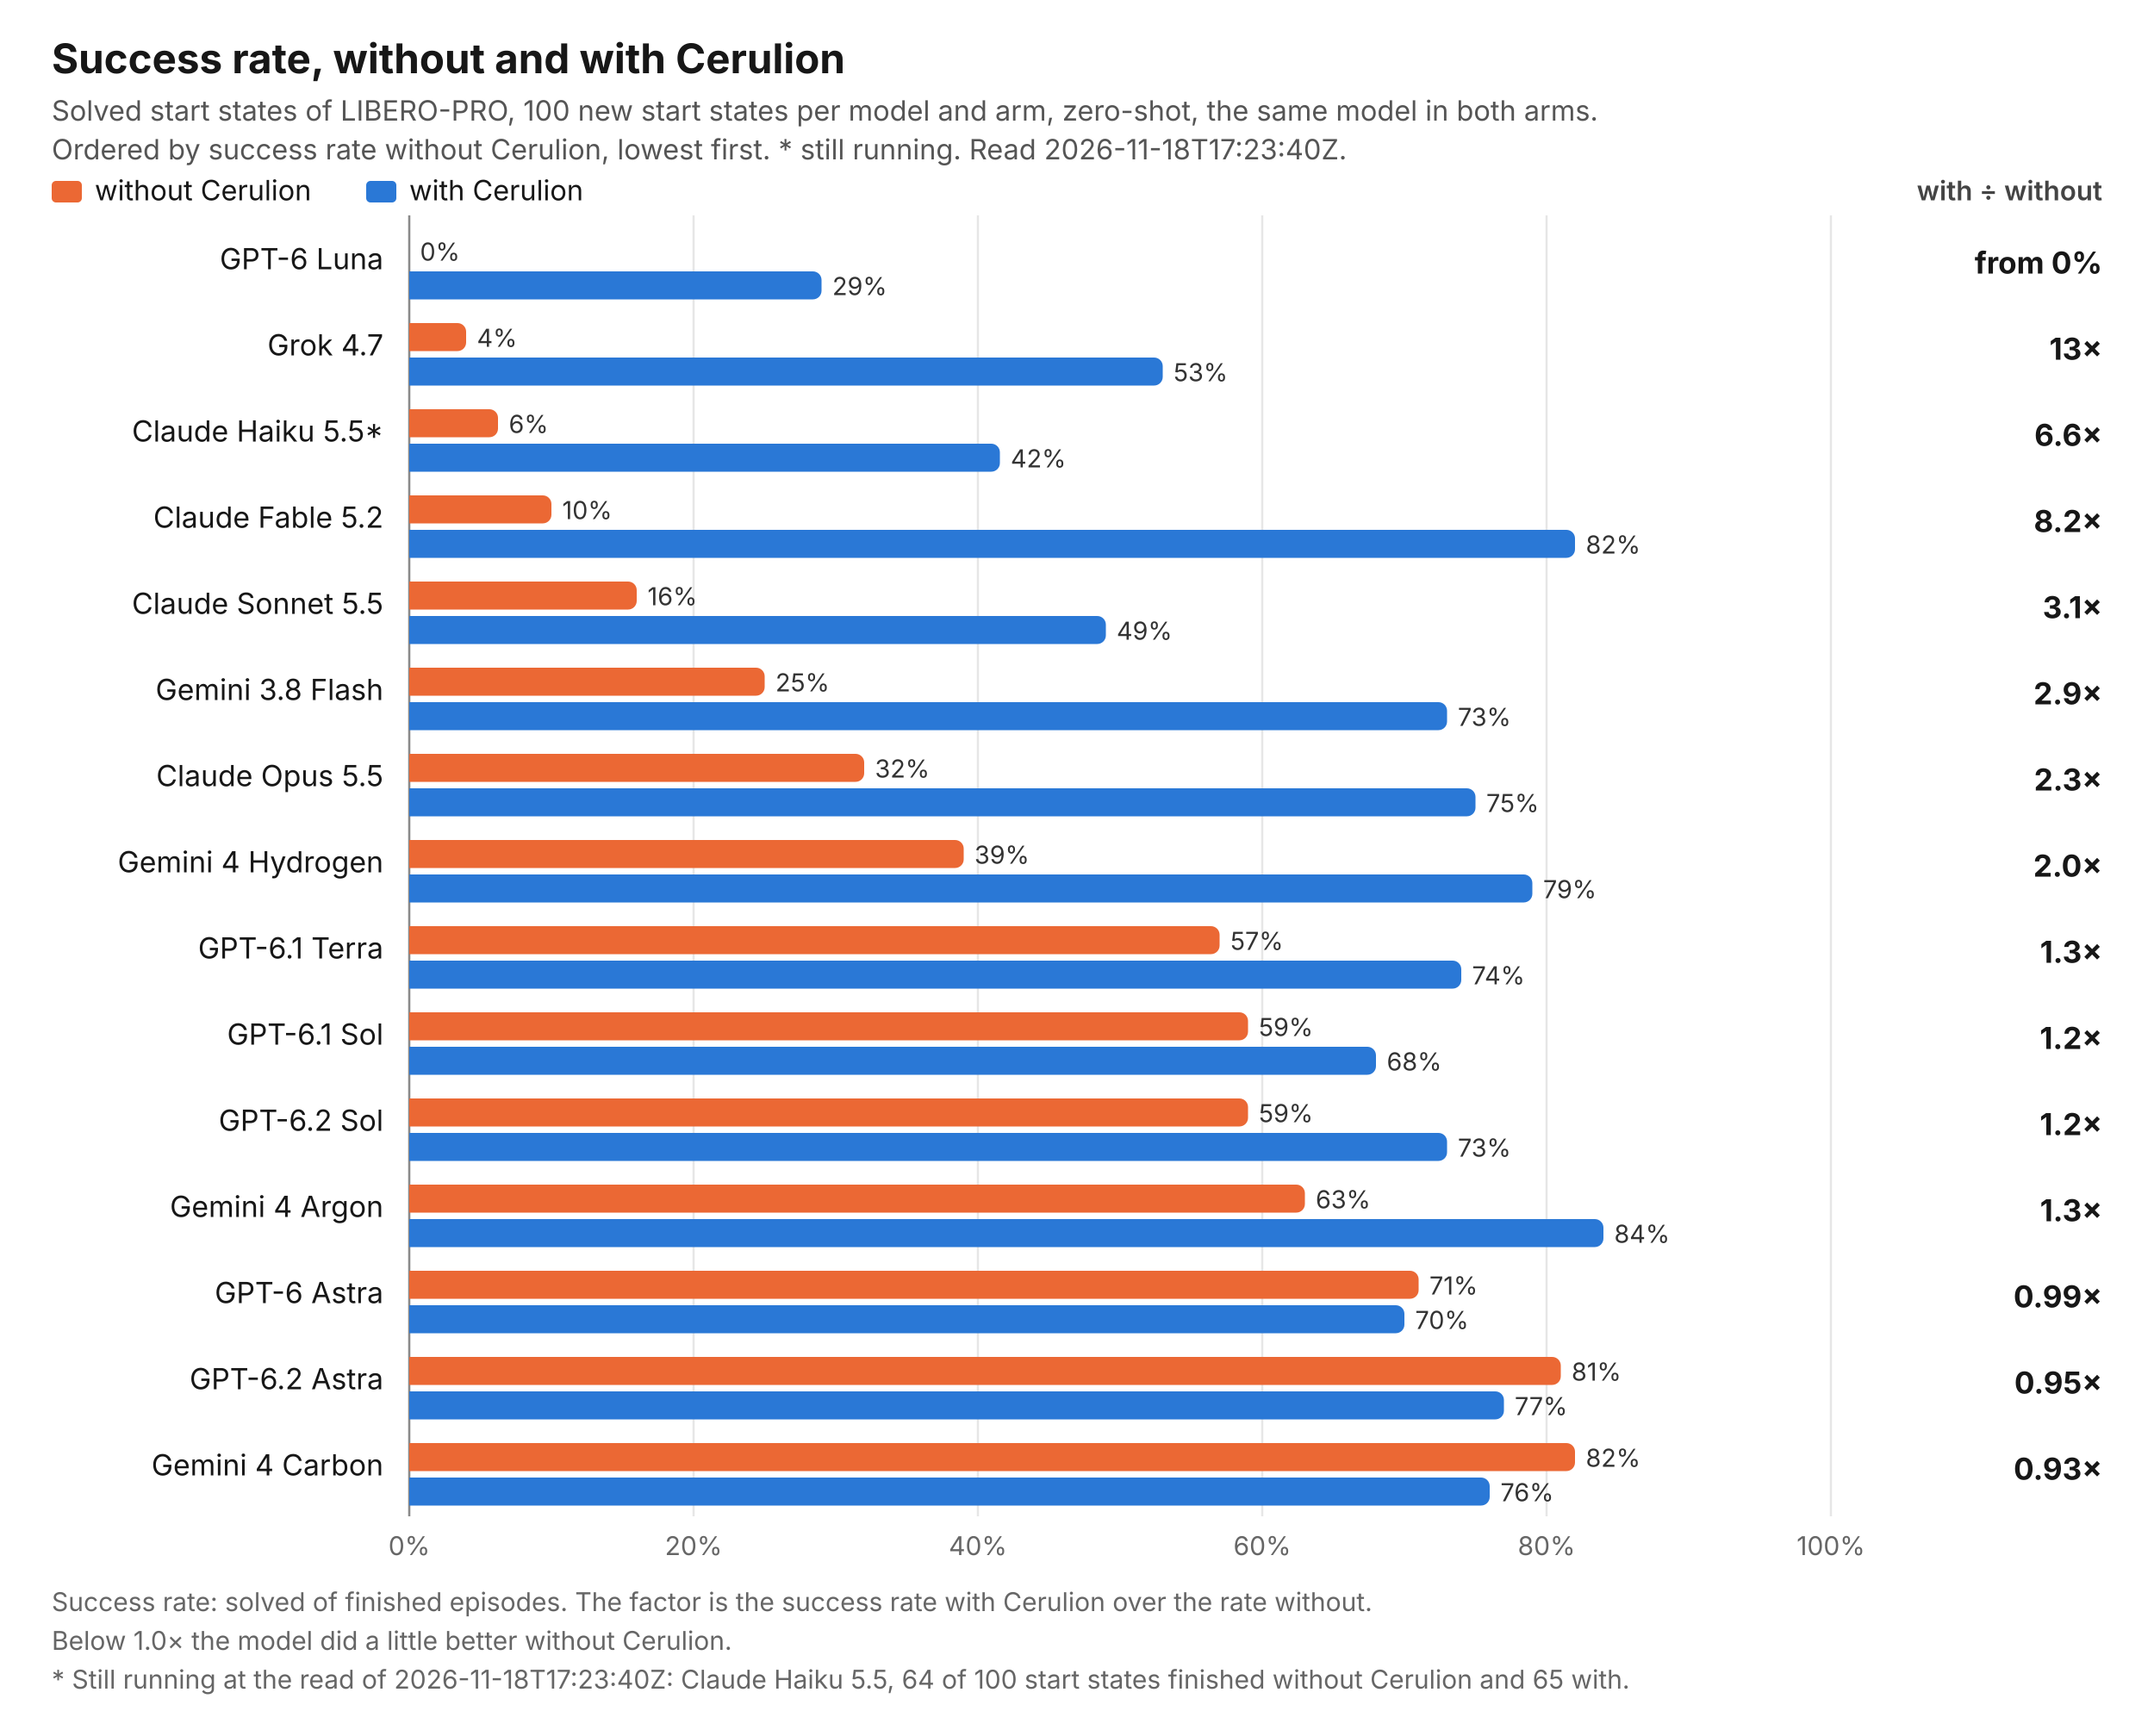
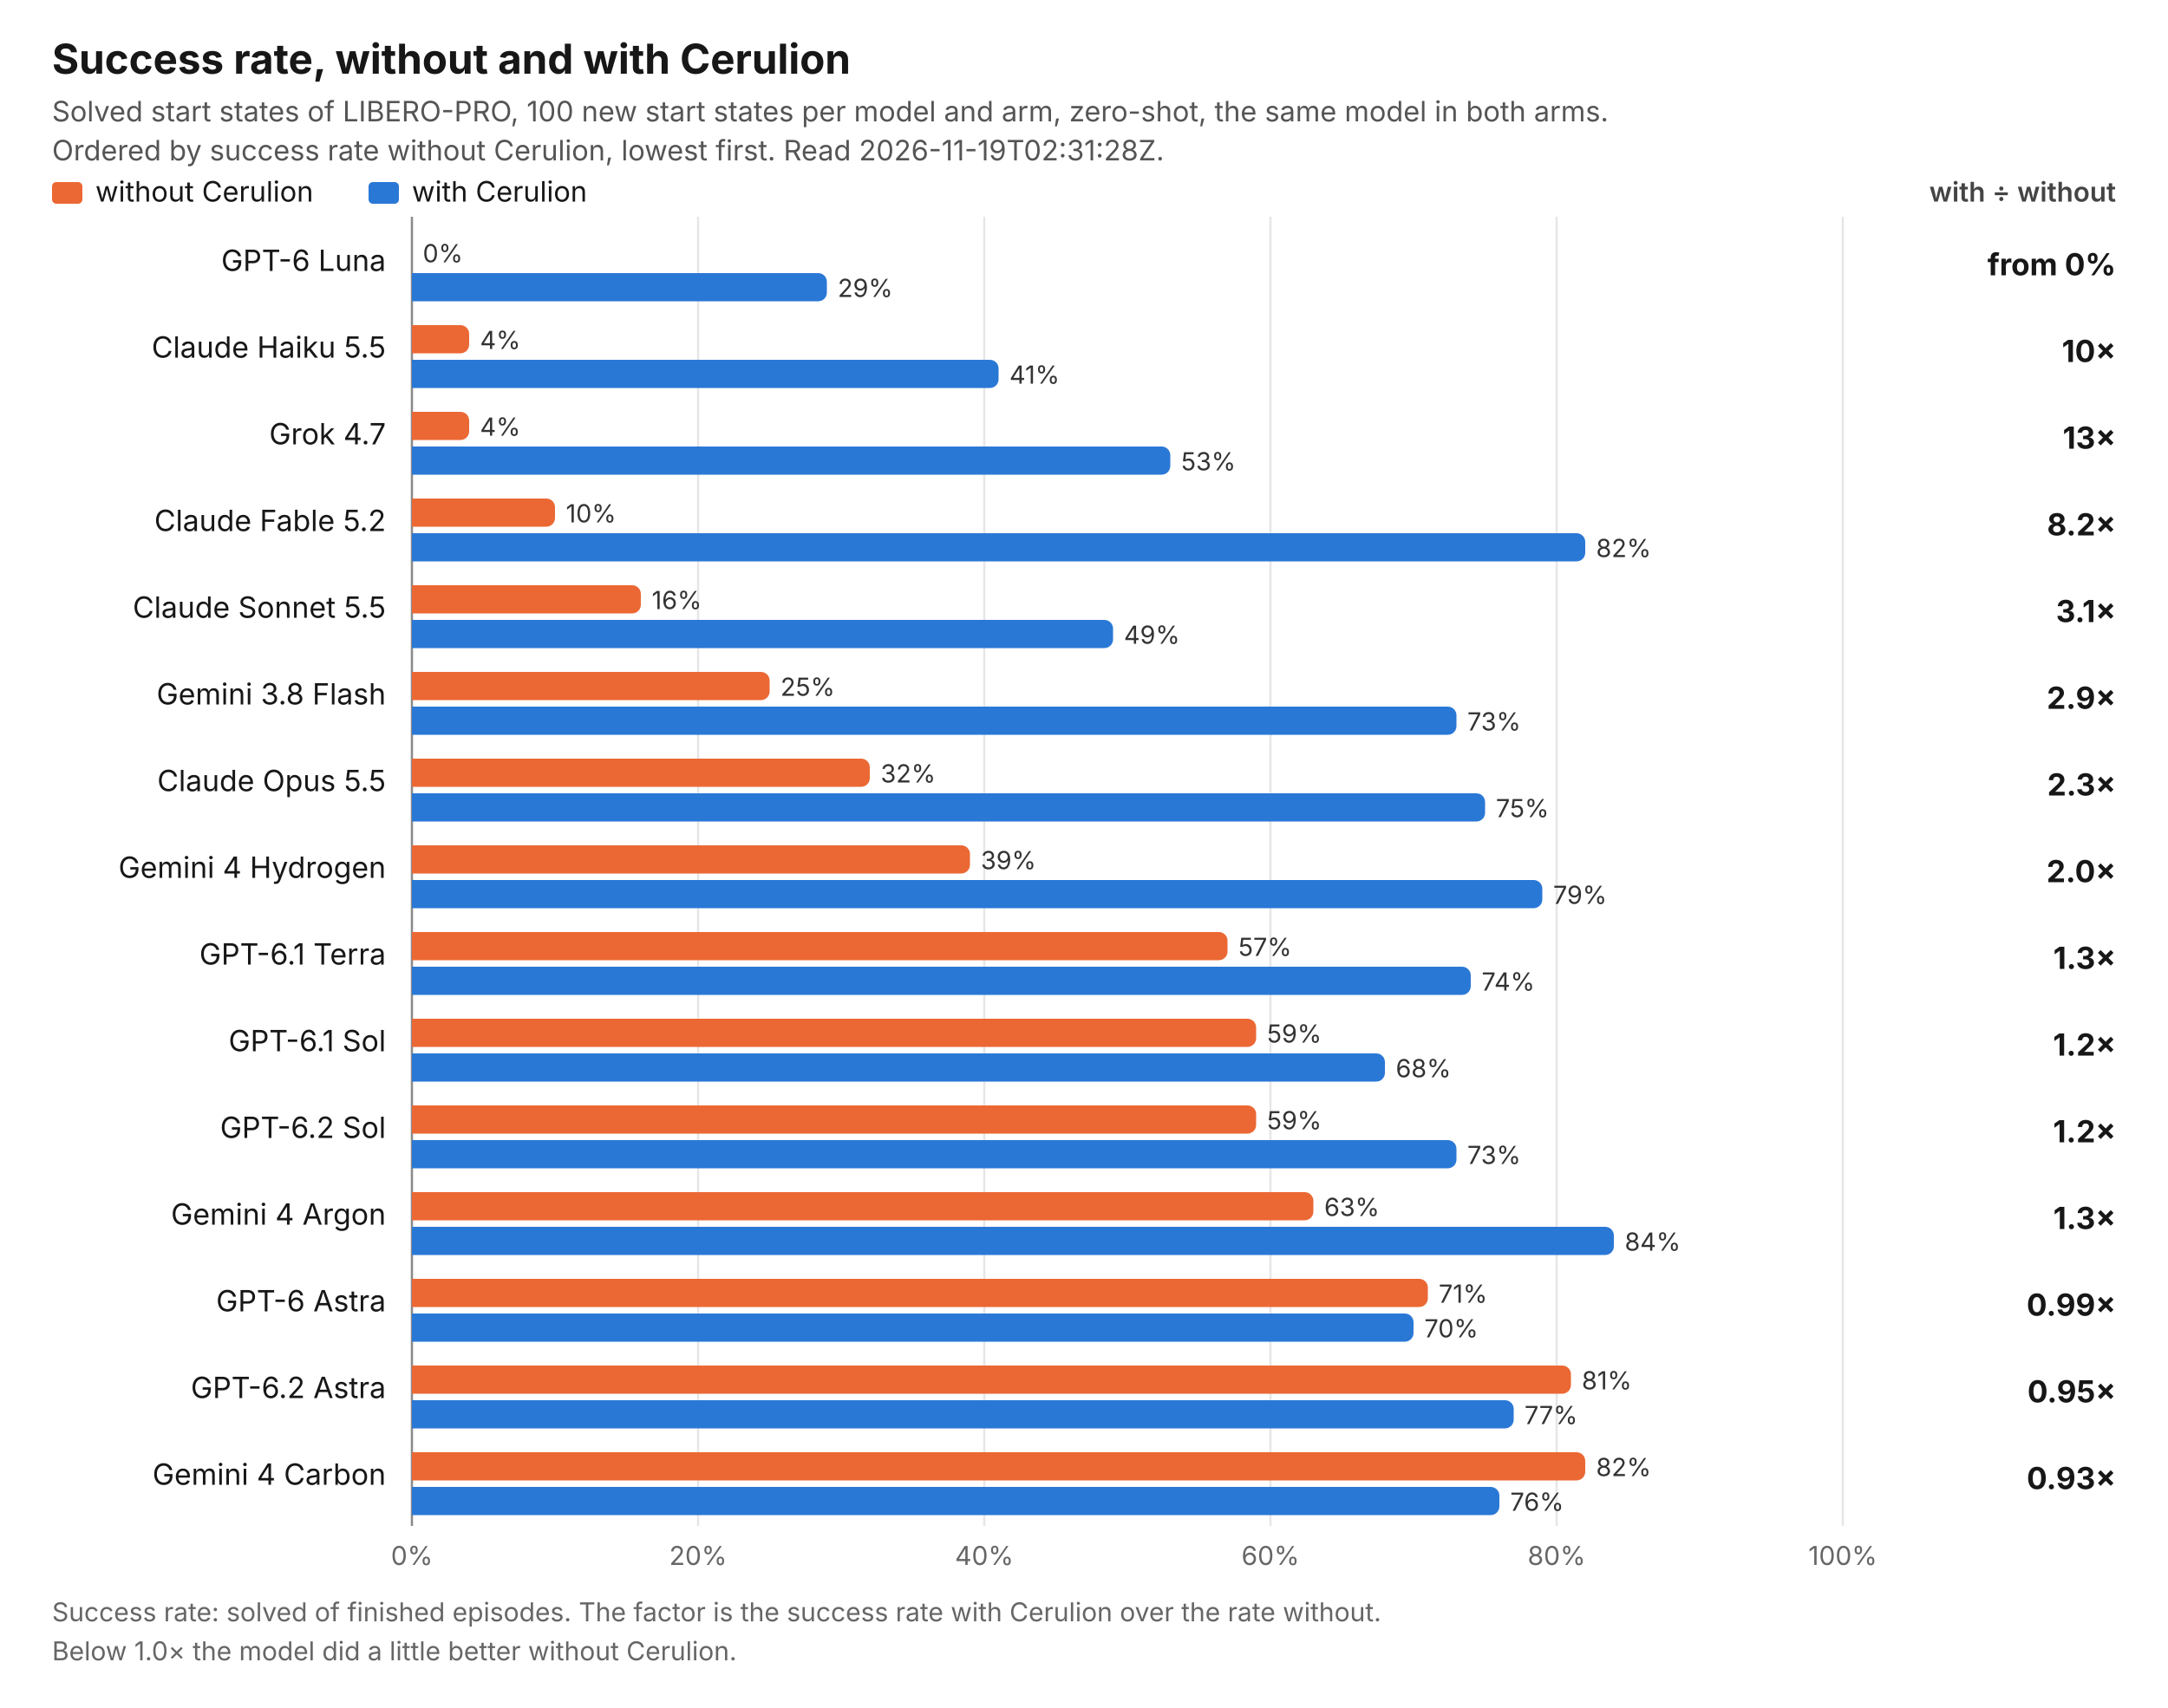
- <svg xmlns="http://www.w3.org/2000/svg" viewBox="0 0 1000 806" font-family="system-ui,-apple-system,Segoe UI,sans-serif" role="img" aria-label="Success rate, without and with Cerulion">
-   <rect width="1000" height="806" fill="#fff" />
+ <svg xmlns="http://www.w3.org/2000/svg" viewBox="0 0 1000 788" font-family="system-ui,-apple-system,Segoe UI,sans-serif" role="img" aria-label="Success rate, without and with Cerulion">
+   <rect width="1000" height="788" fill="#fff" />
  <text x="24" y="34" font-size="19" font-weight="650" fill="#171717">Success rate, without and with Cerulion</text>
  <text x="24" y="56" font-size="13" fill="#555">Solved start states of LIBERO-PRO, 100 new start states per model and arm, zero-shot, the same model in both arms.</text>
-   <text x="24" y="74" font-size="13" fill="#555">Ordered by success rate without Cerulion, lowest first. * still running. Read 2026-11-18T17:23:40Z.</text>
+   <text x="24" y="74" font-size="13" fill="#555">Ordered by success rate without Cerulion, lowest first. Read 2026-11-19T02:31:28Z.</text>
  <rect x="24" y="84" width="14" height="10" rx="2" fill="#eb6834" />
  <text x="44" y="93" font-size="13" fill="#171717">without Cerulion</text>
  <rect x="170" y="84" width="14" height="10" rx="2" fill="#2a78d6" />
  <text x="190" y="93" font-size="13" fill="#171717">with Cerulion</text>
  <text x="976" y="93" font-size="12.5" font-weight="600" fill="#444" text-anchor="end">with ÷ without</text>
  <line x1="190.0" y1="100" x2="190.0" y2="704" stroke="#e6e6e6" stroke-width="1" />
  <text x="190.0" y="722" font-size="12" fill="#666" text-anchor="middle">0%</text>
  <line x1="322.0" y1="100" x2="322.0" y2="704" stroke="#e6e6e6" stroke-width="1" />
  <text x="322.0" y="722" font-size="12" fill="#666" text-anchor="middle">20%</text>
  <line x1="454.0" y1="100" x2="454.0" y2="704" stroke="#e6e6e6" stroke-width="1" />
  <text x="454.0" y="722" font-size="12" fill="#666" text-anchor="middle">40%</text>
  <line x1="586.0" y1="100" x2="586.0" y2="704" stroke="#e6e6e6" stroke-width="1" />
  <text x="586.0" y="722" font-size="12" fill="#666" text-anchor="middle">60%</text>
  <line x1="718.0" y1="100" x2="718.0" y2="704" stroke="#e6e6e6" stroke-width="1" />
  <text x="718.0" y="722" font-size="12" fill="#666" text-anchor="middle">80%</text>
  <line x1="850.0" y1="100" x2="850.0" y2="704" stroke="#e6e6e6" stroke-width="1" />
  <text x="850.0" y="722" font-size="12" fill="#666" text-anchor="middle">100%</text>
  <line x1="190.0" y1="100" x2="190.0" y2="704" stroke="#8a8a8a" stroke-width="1" />
  <text x="178" y="125" font-size="13.5" fill="#171717" text-anchor="end">GPT-6 Luna</text>
  <text x="195.0" y="121" font-size="11.5" fill="#333">0%</text>
  <path d="M190.0,126 h187.4 a4,4 0 0 1 4,4 v5.0 a4,4 0 0 1 -4,4 h-187.4 z" fill="#2a78d6" />
  <text x="386.4" y="137" font-size="11.5" fill="#333">29%</text>
  <text x="976" y="127" font-size="14" font-weight="650" fill="#171717" text-anchor="end">from 0%</text>
-   <text x="178" y="165" font-size="13.5" fill="#171717" text-anchor="end">Grok 4.7</text>
+   <text x="178" y="165" font-size="13.5" fill="#171717" text-anchor="end">Claude Haiku 5.5</text>
  <path d="M190.0,150 h22.4 a4,4 0 0 1 4,4 v5.0 a4,4 0 0 1 -4,4 h-22.4 z" fill="#eb6834" />
  <text x="221.4" y="161" font-size="11.5" fill="#333">4%</text>
-   <path d="M190.0,166 h345.8 a4,4 0 0 1 4,4 v5.0 a4,4 0 0 1 -4,4 h-345.8 z" fill="#2a78d6" />
-   <text x="544.8" y="177" font-size="11.5" fill="#333">53%</text>
-   <text x="976" y="167" font-size="14" font-weight="650" fill="#171717" text-anchor="end">13×</text>
-   <text x="178" y="205" font-size="13.5" fill="#171717" text-anchor="end">Claude Haiku 5.5*</text>
-   <path d="M190.0,190 h37.2 a4,4 0 0 1 4,4 v5.0 a4,4 0 0 1 -4,4 h-37.2 z" fill="#eb6834" />
-   <text x="236.2" y="201" font-size="11.5" fill="#333">6%</text>
-   <path d="M190.0,206 h270.2 a4,4 0 0 1 4,4 v5.0 a4,4 0 0 1 -4,4 h-270.2 z" fill="#2a78d6" />
-   <text x="469.2" y="217" font-size="11.5" fill="#333">42%</text>
-   <text x="976" y="207" font-size="14" font-weight="650" fill="#171717" text-anchor="end">6.6×</text>
+   <path d="M190.0,166 h266.6 a4,4 0 0 1 4,4 v5.0 a4,4 0 0 1 -4,4 h-266.6 z" fill="#2a78d6" />
+   <text x="465.6" y="177" font-size="11.5" fill="#333">41%</text>
+   <text x="976" y="167" font-size="14" font-weight="650" fill="#171717" text-anchor="end">10×</text>
+   <text x="178" y="205" font-size="13.5" fill="#171717" text-anchor="end">Grok 4.7</text>
+   <path d="M190.0,190 h22.4 a4,4 0 0 1 4,4 v5.0 a4,4 0 0 1 -4,4 h-22.4 z" fill="#eb6834" />
+   <text x="221.4" y="201" font-size="11.5" fill="#333">4%</text>
+   <path d="M190.0,206 h345.8 a4,4 0 0 1 4,4 v5.0 a4,4 0 0 1 -4,4 h-345.8 z" fill="#2a78d6" />
+   <text x="544.8" y="217" font-size="11.5" fill="#333">53%</text>
+   <text x="976" y="207" font-size="14" font-weight="650" fill="#171717" text-anchor="end">13×</text>
  <text x="178" y="245" font-size="13.5" fill="#171717" text-anchor="end">Claude Fable 5.2</text>
  <path d="M190.0,230 h62.0 a4,4 0 0 1 4,4 v5.0 a4,4 0 0 1 -4,4 h-62.0 z" fill="#eb6834" />
  <text x="261.0" y="241" font-size="11.5" fill="#333">10%</text>
  <path d="M190.0,246 h537.2 a4,4 0 0 1 4,4 v5.0 a4,4 0 0 1 -4,4 h-537.2 z" fill="#2a78d6" />
  <text x="736.2" y="257" font-size="11.5" fill="#333">82%</text>
  <text x="976" y="247" font-size="14" font-weight="650" fill="#171717" text-anchor="end">8.2×</text>
  <text x="178" y="285" font-size="13.5" fill="#171717" text-anchor="end">Claude Sonnet 5.5</text>
  <path d="M190.0,270 h101.6 a4,4 0 0 1 4,4 v5.0 a4,4 0 0 1 -4,4 h-101.6 z" fill="#eb6834" />
  <text x="300.6" y="281" font-size="11.5" fill="#333">16%</text>
  <path d="M190.0,286 h319.4 a4,4 0 0 1 4,4 v5.0 a4,4 0 0 1 -4,4 h-319.4 z" fill="#2a78d6" />
  <text x="518.4" y="297" font-size="11.5" fill="#333">49%</text>
  <text x="976" y="287" font-size="14" font-weight="650" fill="#171717" text-anchor="end">3.1×</text>
  <text x="178" y="325" font-size="13.5" fill="#171717" text-anchor="end">Gemini 3.8 Flash</text>
  <path d="M190.0,310 h161.0 a4,4 0 0 1 4,4 v5.0 a4,4 0 0 1 -4,4 h-161.0 z" fill="#eb6834" />
  <text x="360.0" y="321" font-size="11.5" fill="#333">25%</text>
  <path d="M190.0,326 h477.8 a4,4 0 0 1 4,4 v5.0 a4,4 0 0 1 -4,4 h-477.8 z" fill="#2a78d6" />
  <text x="676.8" y="337" font-size="11.5" fill="#333">73%</text>
  <text x="976" y="327" font-size="14" font-weight="650" fill="#171717" text-anchor="end">2.9×</text>
  <text x="178" y="365" font-size="13.5" fill="#171717" text-anchor="end">Claude Opus 5.5</text>
  <path d="M190.0,350 h207.2 a4,4 0 0 1 4,4 v5.0 a4,4 0 0 1 -4,4 h-207.2 z" fill="#eb6834" />
  <text x="406.2" y="361" font-size="11.5" fill="#333">32%</text>
  <path d="M190.0,366 h491.0 a4,4 0 0 1 4,4 v5.0 a4,4 0 0 1 -4,4 h-491.0 z" fill="#2a78d6" />
  <text x="690.0" y="377" font-size="11.5" fill="#333">75%</text>
  <text x="976" y="367" font-size="14" font-weight="650" fill="#171717" text-anchor="end">2.3×</text>
  <text x="178" y="405" font-size="13.5" fill="#171717" text-anchor="end">Gemini 4 Hydrogen</text>
  <path d="M190.0,390 h253.4 a4,4 0 0 1 4,4 v5.0 a4,4 0 0 1 -4,4 h-253.4 z" fill="#eb6834" />
  <text x="452.4" y="401" font-size="11.5" fill="#333">39%</text>
  <path d="M190.0,406 h517.4 a4,4 0 0 1 4,4 v5.0 a4,4 0 0 1 -4,4 h-517.4 z" fill="#2a78d6" />
  <text x="716.4" y="417" font-size="11.5" fill="#333">79%</text>
  <text x="976" y="407" font-size="14" font-weight="650" fill="#171717" text-anchor="end">2.0×</text>
  <text x="178" y="445" font-size="13.5" fill="#171717" text-anchor="end">GPT-6.1 Terra</text>
  <path d="M190.0,430 h372.2 a4,4 0 0 1 4,4 v5.0 a4,4 0 0 1 -4,4 h-372.2 z" fill="#eb6834" />
  <text x="571.2" y="441" font-size="11.5" fill="#333">57%</text>
  <path d="M190.0,446 h484.4 a4,4 0 0 1 4,4 v5.0 a4,4 0 0 1 -4,4 h-484.4 z" fill="#2a78d6" />
  <text x="683.4" y="457" font-size="11.5" fill="#333">74%</text>
  <text x="976" y="447" font-size="14" font-weight="650" fill="#171717" text-anchor="end">1.3×</text>
  <text x="178" y="485" font-size="13.5" fill="#171717" text-anchor="end">GPT-6.1 Sol</text>
  <path d="M190.0,470 h385.4 a4,4 0 0 1 4,4 v5.0 a4,4 0 0 1 -4,4 h-385.4 z" fill="#eb6834" />
  <text x="584.4" y="481" font-size="11.5" fill="#333">59%</text>
  <path d="M190.0,486 h444.8 a4,4 0 0 1 4,4 v5.0 a4,4 0 0 1 -4,4 h-444.8 z" fill="#2a78d6" />
  <text x="643.8" y="497" font-size="11.5" fill="#333">68%</text>
  <text x="976" y="487" font-size="14" font-weight="650" fill="#171717" text-anchor="end">1.2×</text>
  <text x="178" y="525" font-size="13.5" fill="#171717" text-anchor="end">GPT-6.2 Sol</text>
  <path d="M190.0,510 h385.4 a4,4 0 0 1 4,4 v5.0 a4,4 0 0 1 -4,4 h-385.4 z" fill="#eb6834" />
  <text x="584.4" y="521" font-size="11.5" fill="#333">59%</text>
  <path d="M190.0,526 h477.8 a4,4 0 0 1 4,4 v5.0 a4,4 0 0 1 -4,4 h-477.8 z" fill="#2a78d6" />
  <text x="676.8" y="537" font-size="11.5" fill="#333">73%</text>
  <text x="976" y="527" font-size="14" font-weight="650" fill="#171717" text-anchor="end">1.2×</text>
  <text x="178" y="565" font-size="13.5" fill="#171717" text-anchor="end">Gemini 4 Argon</text>
  <path d="M190.0,550 h411.8 a4,4 0 0 1 4,4 v5.0 a4,4 0 0 1 -4,4 h-411.8 z" fill="#eb6834" />
  <text x="610.8" y="561" font-size="11.5" fill="#333">63%</text>
  <path d="M190.0,566 h550.4 a4,4 0 0 1 4,4 v5.0 a4,4 0 0 1 -4,4 h-550.4 z" fill="#2a78d6" />
  <text x="749.4" y="577" font-size="11.5" fill="#333">84%</text>
  <text x="976" y="567" font-size="14" font-weight="650" fill="#171717" text-anchor="end">1.3×</text>
  <text x="178" y="605" font-size="13.5" fill="#171717" text-anchor="end">GPT-6 Astra</text>
  <path d="M190.0,590 h464.6 a4,4 0 0 1 4,4 v5.0 a4,4 0 0 1 -4,4 h-464.6 z" fill="#eb6834" />
  <text x="663.6" y="601" font-size="11.5" fill="#333">71%</text>
  <path d="M190.0,606 h458.0 a4,4 0 0 1 4,4 v5.0 a4,4 0 0 1 -4,4 h-458.0 z" fill="#2a78d6" />
  <text x="657.0" y="617" font-size="11.5" fill="#333">70%</text>
  <text x="976" y="607" font-size="14" font-weight="650" fill="#171717" text-anchor="end">0.99×</text>
  <text x="178" y="645" font-size="13.5" fill="#171717" text-anchor="end">GPT-6.2 Astra</text>
  <path d="M190.0,630 h530.6 a4,4 0 0 1 4,4 v5.0 a4,4 0 0 1 -4,4 h-530.6 z" fill="#eb6834" />
  <text x="729.6" y="641" font-size="11.5" fill="#333">81%</text>
  <path d="M190.0,646 h504.2 a4,4 0 0 1 4,4 v5.0 a4,4 0 0 1 -4,4 h-504.2 z" fill="#2a78d6" />
  <text x="703.2" y="657" font-size="11.5" fill="#333">77%</text>
  <text x="976" y="647" font-size="14" font-weight="650" fill="#171717" text-anchor="end">0.95×</text>
  <text x="178" y="685" font-size="13.5" fill="#171717" text-anchor="end">Gemini 4 Carbon</text>
  <path d="M190.0,670 h537.2 a4,4 0 0 1 4,4 v5.0 a4,4 0 0 1 -4,4 h-537.2 z" fill="#eb6834" />
  <text x="736.2" y="681" font-size="11.5" fill="#333">82%</text>
  <path d="M190.0,686 h497.6 a4,4 0 0 1 4,4 v5.0 a4,4 0 0 1 -4,4 h-497.6 z" fill="#2a78d6" />
  <text x="696.6" y="697" font-size="11.5" fill="#333">76%</text>
  <text x="976" y="687" font-size="14" font-weight="650" fill="#171717" text-anchor="end">0.93×</text>
  <text x="24" y="748" font-size="12" fill="#666">Success rate: solved of finished episodes. The factor is the success rate with Cerulion over the rate without.</text>
  <text x="24" y="766" font-size="12" fill="#666">Below 1.0× the model did a little better without Cerulion.</text>
-   <text x="24" y="784" font-size="12" fill="#666">* Still running at the read of 2026-11-18T17:23:40Z: Claude Haiku 5.5, 64 of 100 start states finished without Cerulion and 65 with.</text>
</svg>
